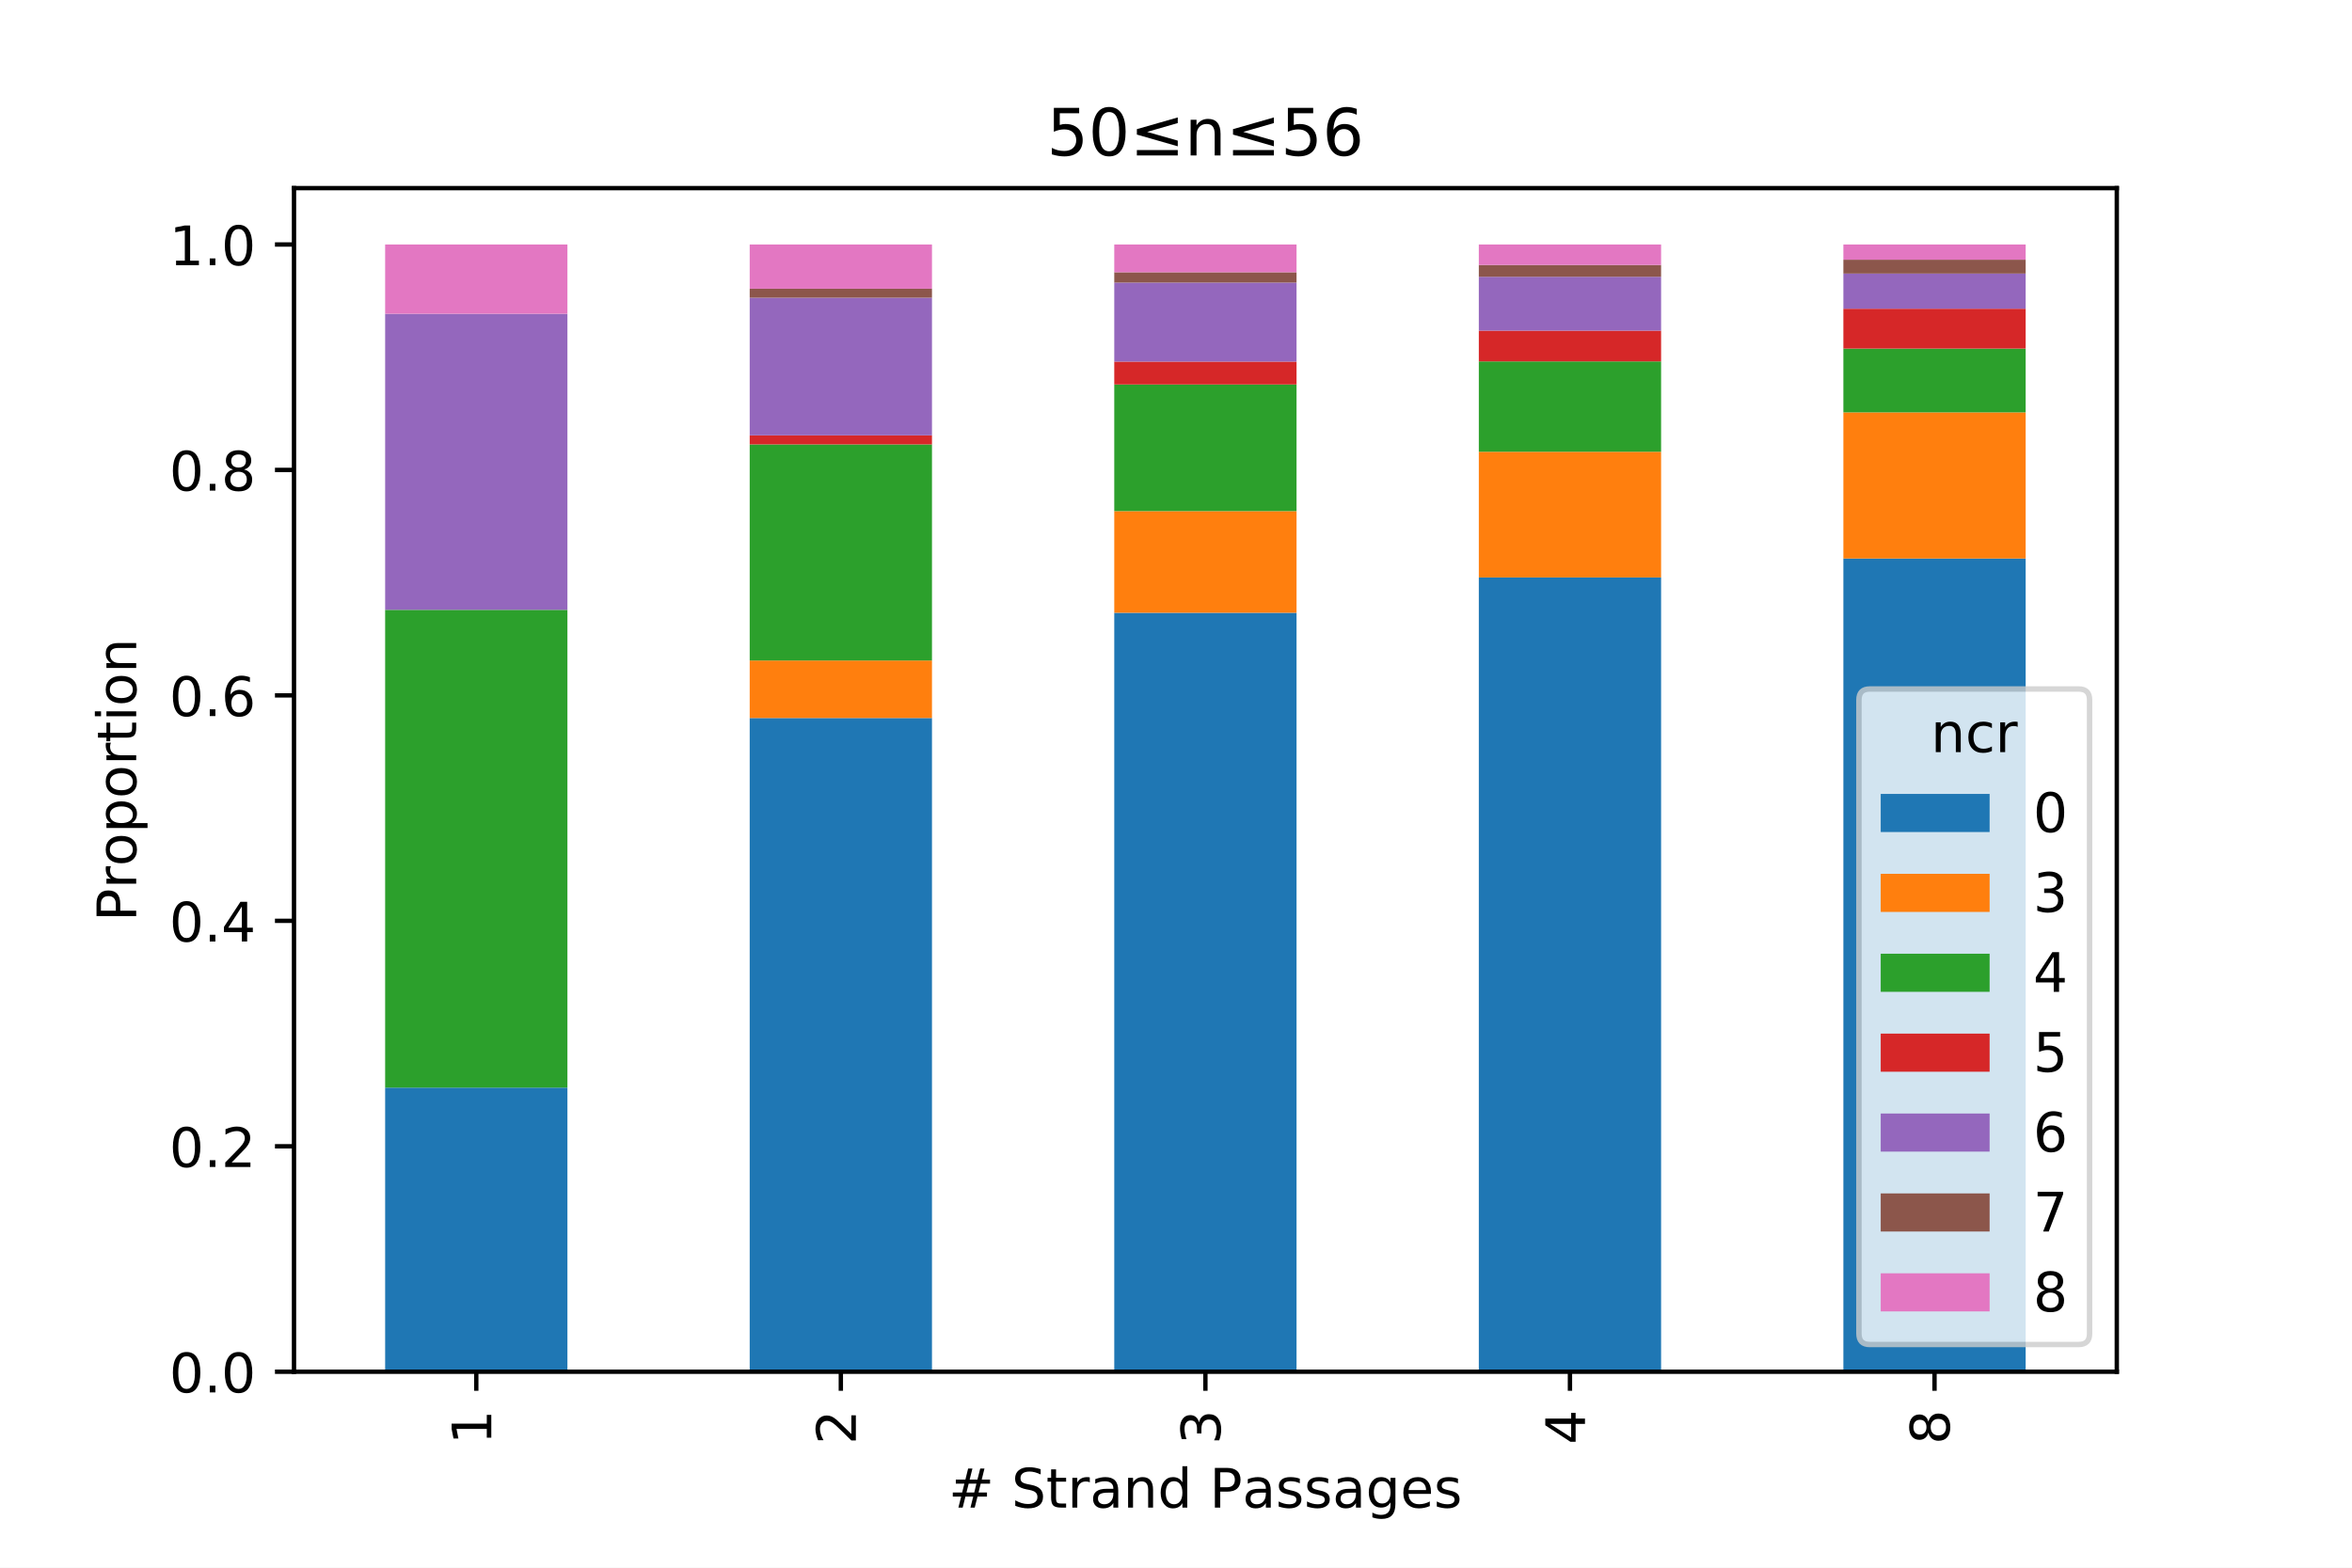
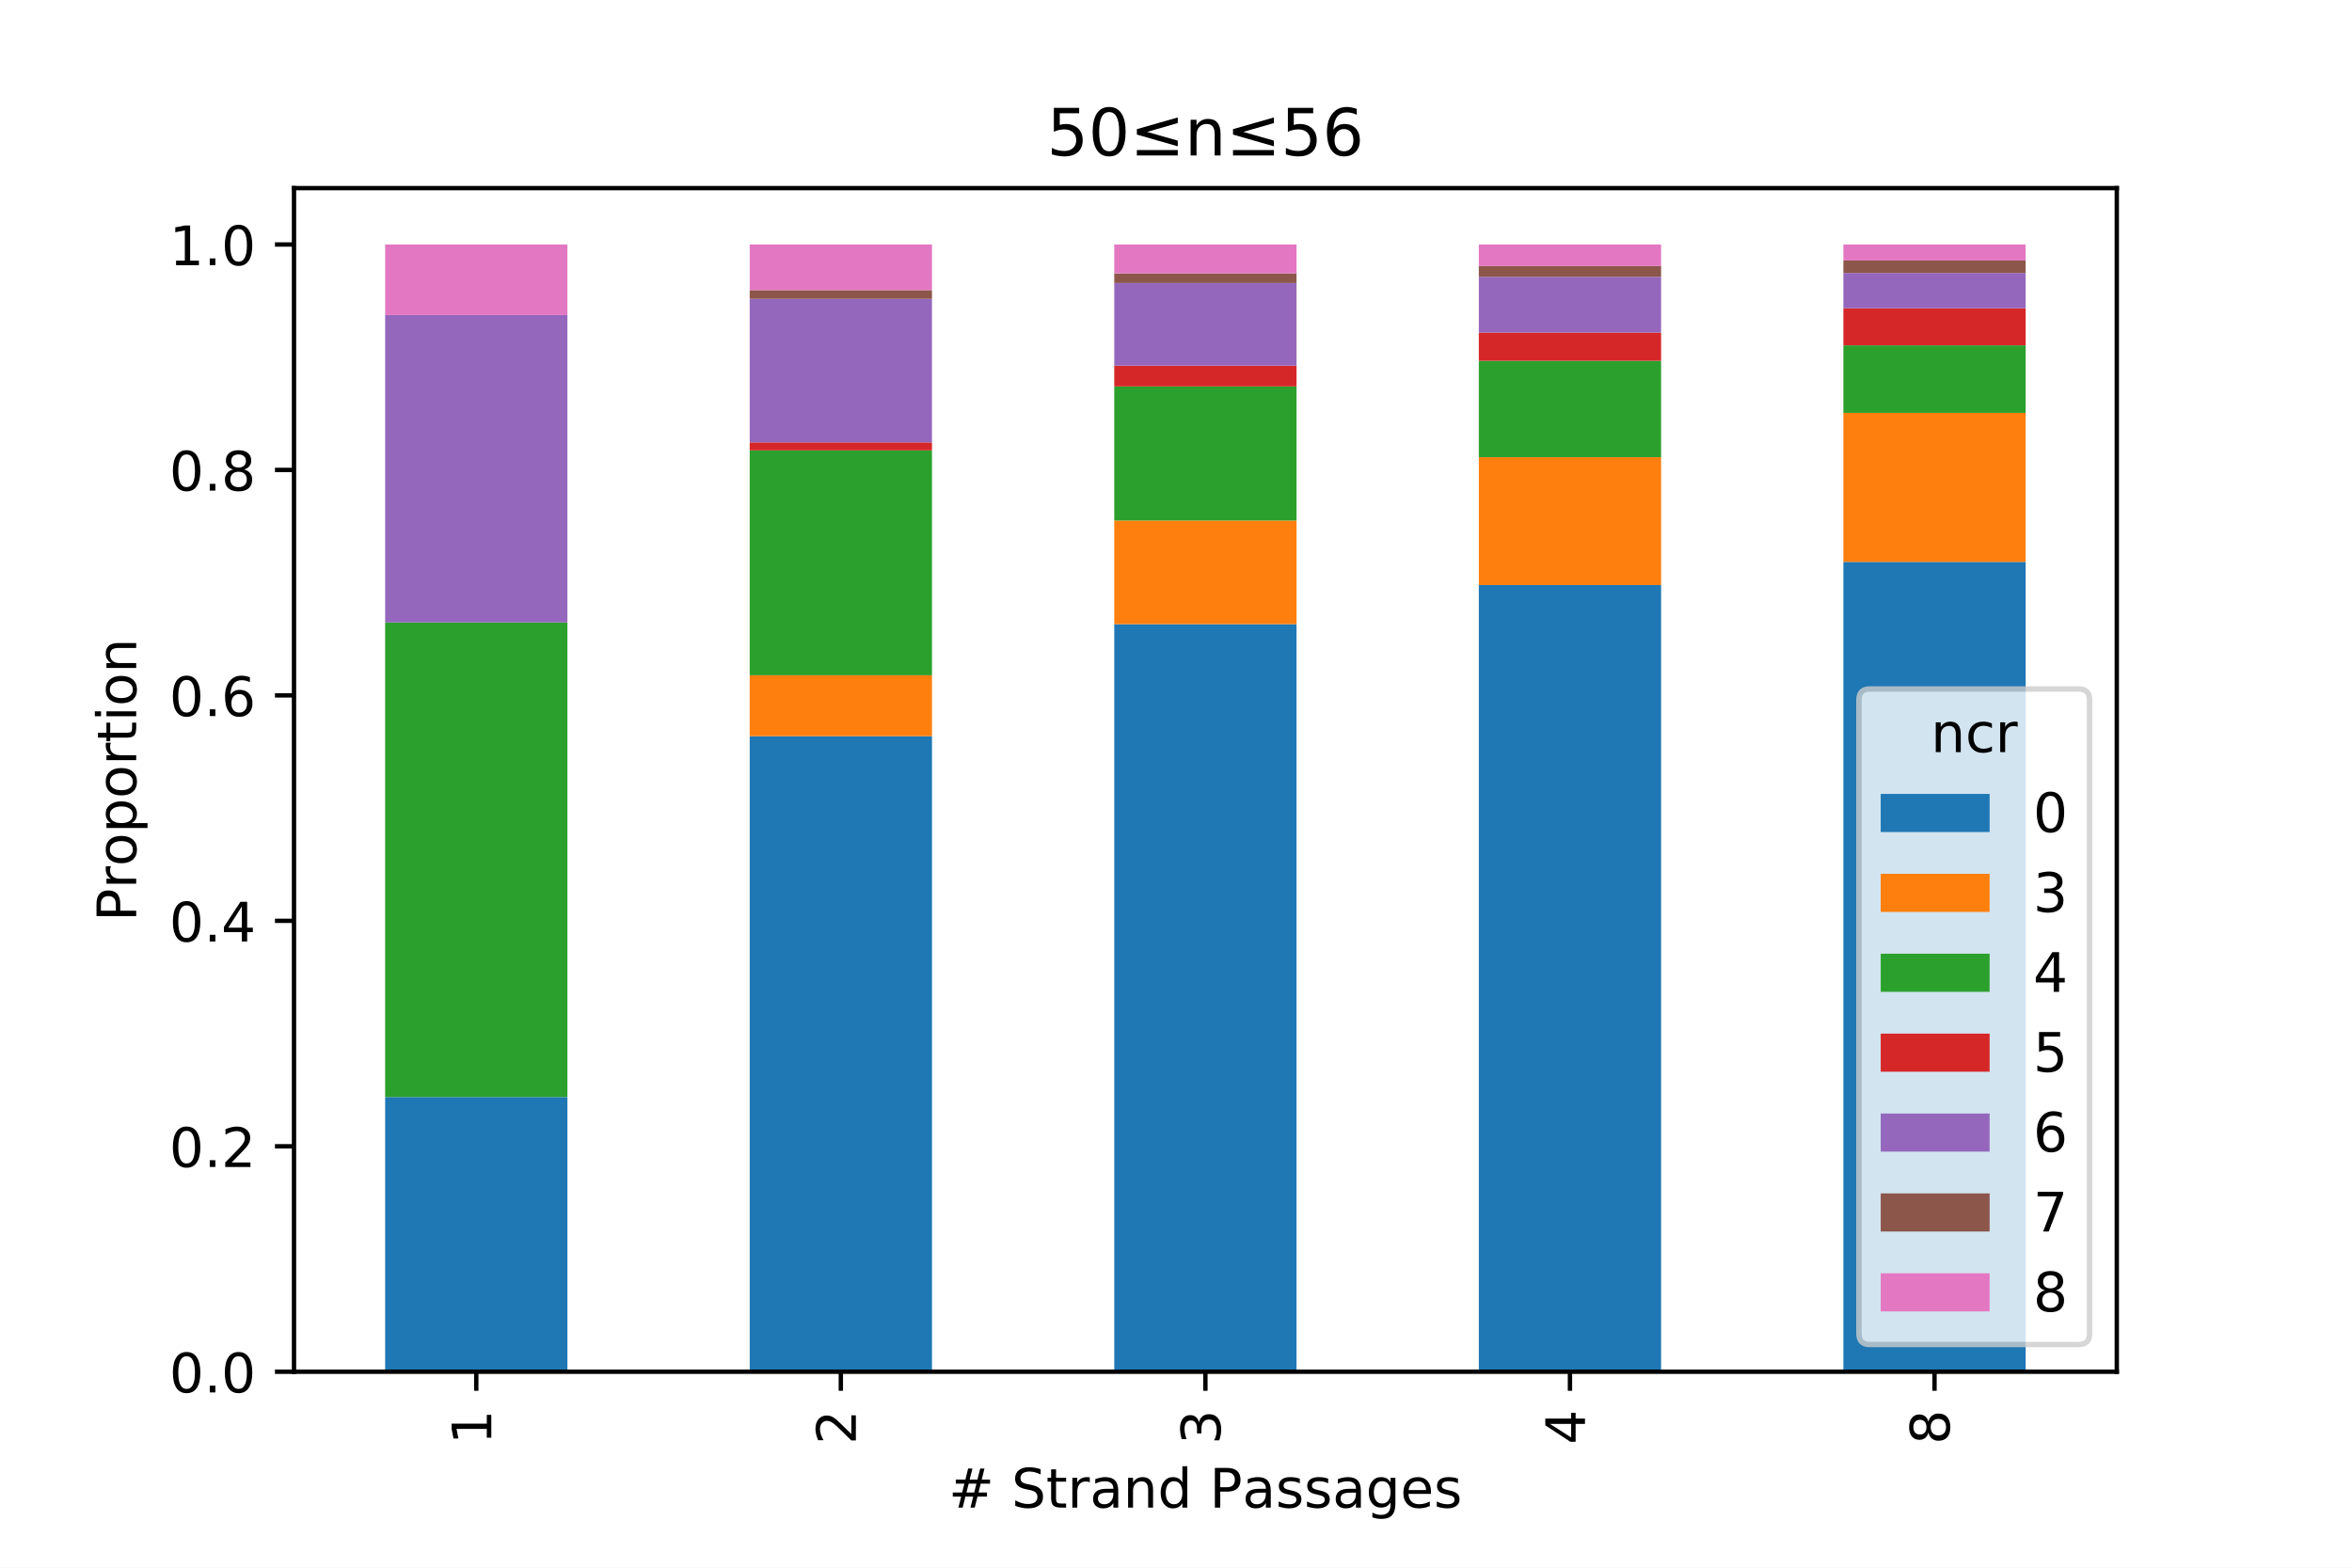
<svg xmlns="http://www.w3.org/2000/svg" xmlns:xlink="http://www.w3.org/1999/xlink" height="288pt" version="1.1" viewBox="0 0 432 288" width="432pt">
  <defs>
    <style type="text/css">
*{stroke-linecap:butt;stroke-linejoin:round;}
  </style>
  </defs>
  <g id="figure_1">
    <g id="patch_1">
      <path d="M 0 288  L 432 288  L 432 0  L 0 0  z " style="fill:#ffffff;" />
    </g>
    <g id="axes_1">
      <g id="patch_2">
        <path d="M 54 252  L 388.8 252  L 388.8 34.56  L 54 34.56  z " style="fill:#ffffff;" />
      </g>
      <g id="patch_3">
-         <path clip-path="url(#pd39370c6d2)" d="M 70.74 252  L 104.22 252  L 104.22 199.805  L 70.74 199.805  z " style="fill:#1f77b4;" />
+         <path clip-path="url(#p4f0574ef0b)" d="M 70.74 252  L 104.22 252  L 104.22 201.537  L 70.74 201.537  z " style="fill:#1f77b4;" />
      </g>
      <g id="patch_4">
-         <path clip-path="url(#pd39370c6d2)" d="M 137.7 252  L 171.18 252  L 171.18 131.907  L 137.7 131.907  z " style="fill:#1f77b4;" />
+         <path clip-path="url(#p4f0574ef0b)" d="M 137.7 252  L 171.18 252  L 171.18 135.238  L 137.7 135.238  z " style="fill:#1f77b4;" />
      </g>
      <g id="patch_5">
-         <path clip-path="url(#pd39370c6d2)" d="M 204.66 252  L 238.14 252  L 238.14 112.569  L 204.66 112.569  z " style="fill:#1f77b4;" />
+         <path clip-path="url(#p4f0574ef0b)" d="M 204.66 252  L 238.14 252  L 238.14 114.666  L 204.66 114.666  z " style="fill:#1f77b4;" />
      </g>
      <g id="patch_6">
-         <path clip-path="url(#pd39370c6d2)" d="M 271.62 252  L 305.1 252  L 305.1 106.08  L 271.62 106.08  z " style="fill:#1f77b4;" />
+         <path clip-path="url(#p4f0574ef0b)" d="M 271.62 252  L 305.1 252  L 305.1 107.476  L 271.62 107.476  z " style="fill:#1f77b4;" />
      </g>
      <g id="patch_7">
-         <path clip-path="url(#pd39370c6d2)" d="M 338.58 252  L 372.06 252  L 372.06 102.604  L 338.58 102.604  z " style="fill:#1f77b4;" />
+         <path clip-path="url(#p4f0574ef0b)" d="M 338.58 252  L 372.06 252  L 372.06 103.22  L 338.58 103.22  z " style="fill:#1f77b4;" />
      </g>
      <g id="patch_8">
-         <path clip-path="url(#pd39370c6d2)" d="M 70.74 252  L 104.22 252  L 104.22 252  L 70.74 252  z " style="fill:#ff7f0e;" />
+         <path clip-path="url(#p4f0574ef0b)" d="M 70.74 252  L 104.22 252  L 104.22 252  L 70.74 252  z " style="fill:#ff7f0e;" />
      </g>
      <g id="patch_9">
-         <path clip-path="url(#pd39370c6d2)" d="M 137.7 131.907  L 171.18 131.907  L 171.18 121.339  L 137.7 121.339  z " style="fill:#ff7f0e;" />
+         <path clip-path="url(#p4f0574ef0b)" d="M 137.7 135.238  L 171.18 135.238  L 171.18 124.053  L 137.7 124.053  z " style="fill:#ff7f0e;" />
      </g>
      <g id="patch_10">
-         <path clip-path="url(#pd39370c6d2)" d="M 204.66 112.569  L 238.14 112.569  L 238.14 93.897  L 204.66 93.897  z " style="fill:#ff7f0e;" />
+         <path clip-path="url(#p4f0574ef0b)" d="M 204.66 114.666  L 238.14 114.666  L 238.14 95.63  L 204.66 95.63  z " style="fill:#ff7f0e;" />
      </g>
      <g id="patch_11">
-         <path clip-path="url(#pd39370c6d2)" d="M 271.62 106.08  L 305.1 106.08  L 305.1 82.996  L 271.62 82.996  z " style="fill:#ff7f0e;" />
+         <path clip-path="url(#p4f0574ef0b)" d="M 271.62 107.476  L 305.1 107.476  L 305.1 83.992  L 271.62 83.992  z " style="fill:#ff7f0e;" />
      </g>
      <g id="patch_12">
-         <path clip-path="url(#pd39370c6d2)" d="M 338.58 102.604  L 372.06 102.604  L 372.06 75.757  L 338.58 75.757  z " style="fill:#ff7f0e;" />
+         <path clip-path="url(#p4f0574ef0b)" d="M 338.58 103.22  L 372.06 103.22  L 372.06 75.849  L 338.58 75.849  z " style="fill:#ff7f0e;" />
      </g>
      <g id="patch_13">
-         <path clip-path="url(#pd39370c6d2)" d="M 70.74 199.805  L 104.22 199.805  L 104.22 112.03  L 70.74 112.03  z " style="fill:#2ca02c;" />
+         <path clip-path="url(#p4f0574ef0b)" d="M 70.74 201.537  L 104.22 201.537  L 104.22 114.357  L 70.74 114.357  z " style="fill:#2ca02c;" />
      </g>
      <g id="patch_14">
-         <path clip-path="url(#pd39370c6d2)" d="M 137.7 121.339  L 171.18 121.339  L 171.18 81.643  L 137.7 81.643  z " style="fill:#2ca02c;" />
+         <path clip-path="url(#p4f0574ef0b)" d="M 137.7 124.053  L 171.18 124.053  L 171.18 82.736  L 137.7 82.736  z " style="fill:#2ca02c;" />
      </g>
      <g id="patch_15">
-         <path clip-path="url(#pd39370c6d2)" d="M 204.66 93.897  L 238.14 93.897  L 238.14 70.633  L 204.66 70.633  z " style="fill:#2ca02c;" />
+         <path clip-path="url(#p4f0574ef0b)" d="M 204.66 95.63  L 238.14 95.63  L 238.14 70.991  L 204.66 70.991  z " style="fill:#2ca02c;" />
      </g>
      <g id="patch_16">
-         <path clip-path="url(#pd39370c6d2)" d="M 271.62 82.996  L 305.1 82.996  L 305.1 66.397  L 271.62 66.397  z " style="fill:#2ca02c;" />
+         <path clip-path="url(#p4f0574ef0b)" d="M 271.62 83.992  L 305.1 83.992  L 305.1 66.28  L 271.62 66.28  z " style="fill:#2ca02c;" />
      </g>
      <g id="patch_17">
-         <path clip-path="url(#pd39370c6d2)" d="M 338.58 75.757  L 372.06 75.757  L 372.06 64.04  L 338.58 64.04  z " style="fill:#2ca02c;" />
+         <path clip-path="url(#p4f0574ef0b)" d="M 338.58 75.849  L 372.06 75.849  L 372.06 63.442  L 338.58 63.442  z " style="fill:#2ca02c;" />
      </g>
      <g id="patch_18">
-         <path clip-path="url(#pd39370c6d2)" d="M 70.74 252  L 104.22 252  L 104.22 252  L 70.74 252  z " style="fill:#d62728;" />
+         <path clip-path="url(#p4f0574ef0b)" d="M 70.74 252  L 104.22 252  L 104.22 252  L 70.74 252  z " style="fill:#d62728;" />
      </g>
      <g id="patch_19">
-         <path clip-path="url(#pd39370c6d2)" d="M 137.7 81.643  L 171.18 81.643  L 171.18 79.976  L 137.7 79.976  z " style="fill:#d62728;" />
+         <path clip-path="url(#p4f0574ef0b)" d="M 137.7 82.736  L 171.18 82.736  L 171.18 81.269  L 137.7 81.269  z " style="fill:#d62728;" />
      </g>
      <g id="patch_20">
-         <path clip-path="url(#pd39370c6d2)" d="M 204.66 70.633  L 238.14 70.633  L 238.14 66.431  L 204.66 66.431  z " style="fill:#d62728;" />
+         <path clip-path="url(#p4f0574ef0b)" d="M 204.66 70.991  L 238.14 70.991  L 238.14 67.176  L 204.66 67.176  z " style="fill:#d62728;" />
      </g>
      <g id="patch_21">
-         <path clip-path="url(#pd39370c6d2)" d="M 271.62 66.397  L 305.1 66.397  L 305.1 60.74  L 271.62 60.74  z " style="fill:#d62728;" />
+         <path clip-path="url(#p4f0574ef0b)" d="M 271.62 66.28  L 305.1 66.28  L 305.1 61.095  L 271.62 61.095  z " style="fill:#d62728;" />
      </g>
      <g id="patch_22">
-         <path clip-path="url(#pd39370c6d2)" d="M 338.58 64.04  L 372.06 64.04  L 372.06 56.715  L 338.58 56.715  z " style="fill:#d62728;" />
+         <path clip-path="url(#p4f0574ef0b)" d="M 338.58 63.442  L 372.06 63.442  L 372.06 56.631  L 338.58 56.631  z " style="fill:#d62728;" />
      </g>
      <g id="patch_23">
-         <path clip-path="url(#pd39370c6d2)" d="M 70.74 112.03  L 104.22 112.03  L 104.22 57.649  L 70.74 57.649  z " style="fill:#9467bd;" />
+         <path clip-path="url(#p4f0574ef0b)" d="M 70.74 114.357  L 104.22 114.357  L 104.22 57.868  L 70.74 57.868  z " style="fill:#9467bd;" />
      </g>
      <g id="patch_24">
-         <path clip-path="url(#pd39370c6d2)" d="M 137.7 79.976  L 171.18 79.976  L 171.18 54.693  L 137.7 54.693  z " style="fill:#9467bd;" />
+         <path clip-path="url(#p4f0574ef0b)" d="M 137.7 81.269  L 171.18 81.269  L 171.18 54.9  L 137.7 54.9  z " style="fill:#9467bd;" />
      </g>
      <g id="patch_25">
-         <path clip-path="url(#pd39370c6d2)" d="M 204.66 66.431  L 238.14 66.431  L 238.14 51.914  L 204.66 51.914  z " style="fill:#9467bd;" />
+         <path clip-path="url(#p4f0574ef0b)" d="M 204.66 67.176  L 238.14 67.176  L 238.14 51.992  L 204.66 51.992  z " style="fill:#9467bd;" />
      </g>
      <g id="patch_26">
-         <path clip-path="url(#pd39370c6d2)" d="M 271.62 60.74  L 305.1 60.74  L 305.1 50.847  L 271.62 50.847  z " style="fill:#9467bd;" />
+         <path clip-path="url(#p4f0574ef0b)" d="M 271.62 61.095  L 305.1 61.095  L 305.1 50.849  L 271.62 50.849  z " style="fill:#9467bd;" />
      </g>
      <g id="patch_27">
-         <path clip-path="url(#pd39370c6d2)" d="M 338.58 56.715  L 372.06 56.715  L 372.06 50.256  L 338.58 50.256  z " style="fill:#9467bd;" />
+         <path clip-path="url(#p4f0574ef0b)" d="M 338.58 56.631  L 372.06 56.631  L 372.06 50.15  L 338.58 50.15  z " style="fill:#9467bd;" />
      </g>
      <g id="patch_28">
-         <path clip-path="url(#pd39370c6d2)" d="M 70.74 252  L 104.22 252  L 104.22 252  L 70.74 252  z " style="fill:#8c564b;" />
+         <path clip-path="url(#p4f0574ef0b)" d="M 70.74 252  L 104.22 252  L 104.22 252  L 70.74 252  z " style="fill:#8c564b;" />
      </g>
      <g id="patch_29">
-         <path clip-path="url(#pd39370c6d2)" d="M 137.7 54.693  L 171.18 54.693  L 171.18 53.042  L 137.7 53.042  z " style="fill:#8c564b;" />
+         <path clip-path="url(#p4f0574ef0b)" d="M 137.7 54.9  L 171.18 54.9  L 171.18 53.303  L 137.7 53.303  z " style="fill:#8c564b;" />
      </g>
      <g id="patch_30">
-         <path clip-path="url(#pd39370c6d2)" d="M 204.66 51.914  L 238.14 51.914  L 238.14 50.015  L 204.66 50.015  z " style="fill:#8c564b;" />
+         <path clip-path="url(#p4f0574ef0b)" d="M 204.66 51.992  L 238.14 51.992  L 238.14 50.231  L 204.66 50.231  z " style="fill:#8c564b;" />
      </g>
      <g id="patch_31">
-         <path clip-path="url(#pd39370c6d2)" d="M 271.62 50.847  L 305.1 50.847  L 305.1 48.678  L 271.62 48.678  z " style="fill:#8c564b;" />
+         <path clip-path="url(#p4f0574ef0b)" d="M 271.62 50.849  L 305.1 50.849  L 305.1 48.88  L 271.62 48.88  z " style="fill:#8c564b;" />
      </g>
      <g id="patch_32">
-         <path clip-path="url(#pd39370c6d2)" d="M 338.58 50.256  L 372.06 50.256  L 372.06 47.709  L 338.58 47.709  z " style="fill:#8c564b;" />
+         <path clip-path="url(#p4f0574ef0b)" d="M 338.58 50.15  L 372.06 50.15  L 372.06 47.859  L 338.58 47.859  z " style="fill:#8c564b;" />
      </g>
      <g id="patch_33">
-         <path clip-path="url(#pd39370c6d2)" d="M 70.74 57.649  L 104.22 57.649  L 104.22 44.914  L 70.74 44.914  z " style="fill:#e377c2;" />
+         <path clip-path="url(#p4f0574ef0b)" d="M 70.74 57.868  L 104.22 57.868  L 104.22 44.914  L 70.74 44.914  z " style="fill:#e377c2;" />
      </g>
      <g id="patch_34">
-         <path clip-path="url(#pd39370c6d2)" d="M 137.7 53.042  L 171.18 53.042  L 171.18 44.914  L 137.7 44.914  z " style="fill:#e377c2;" />
+         <path clip-path="url(#p4f0574ef0b)" d="M 137.7 53.303  L 171.18 53.303  L 171.18 44.914  L 137.7 44.914  z " style="fill:#e377c2;" />
      </g>
      <g id="patch_35">
-         <path clip-path="url(#pd39370c6d2)" d="M 204.66 50.015  L 238.14 50.015  L 238.14 44.914  L 204.66 44.914  z " style="fill:#e377c2;" />
+         <path clip-path="url(#p4f0574ef0b)" d="M 204.66 50.231  L 238.14 50.231  L 238.14 44.914  L 204.66 44.914  z " style="fill:#e377c2;" />
      </g>
      <g id="patch_36">
-         <path clip-path="url(#pd39370c6d2)" d="M 271.62 48.678  L 305.1 48.678  L 305.1 44.914  L 271.62 44.914  z " style="fill:#e377c2;" />
+         <path clip-path="url(#p4f0574ef0b)" d="M 271.62 48.88  L 305.1 48.88  L 305.1 44.914  L 271.62 44.914  z " style="fill:#e377c2;" />
      </g>
      <g id="patch_37">
-         <path clip-path="url(#pd39370c6d2)" d="M 338.58 47.709  L 372.06 47.709  L 372.06 44.914  L 338.58 44.914  z " style="fill:#e377c2;" />
+         <path clip-path="url(#p4f0574ef0b)" d="M 338.58 47.859  L 372.06 47.859  L 372.06 44.914  L 338.58 44.914  z " style="fill:#e377c2;" />
      </g>
      <g id="matplotlib.axis_1">
        <g id="xtick_1">
          <g id="line2d_1">
            <defs>
-               <path d="M 0 0  L 0 3.5  " id="m767fdd1528" style="stroke:#000000;stroke-width:0.8;" />
-             </defs>
-             <g>
-               <use style="stroke:#000000;stroke-width:0.8;" x="87.48" xlink:href="#m767fdd1528" y="252" />
+               <path d="M 0 0  L 0 3.5  " id="ma2619a37ac" style="stroke:#000000;stroke-width:0.8;" />
+             </defs>
+             <g>
+               <use style="stroke:#000000;stroke-width:0.8;" x="87.48" xlink:href="#ma2619a37ac" y="252" />
            </g>
          </g>
          <g id="text_1">
            <defs>
              <path d="M 12.406 8.297  L 28.516 8.297  L 28.516 63.922  L 10.984 60.406  L 10.984 69.391  L 28.422 72.906  L 38.281 72.906  L 38.281 8.297  L 54.391 8.297  L 54.391 0  L 12.406 0  z " id="DejaVuSans-31" />
            </defs>
            <g transform="translate(90.23937 265.3625)rotate(-90)scale(0.1 -0.1)">
              <use xlink:href="#DejaVuSans-31" />
            </g>
          </g>
        </g>
        <g id="xtick_2">
          <g id="line2d_2">
            <g>
-               <use style="stroke:#000000;stroke-width:0.8;" x="154.44" xlink:href="#m767fdd1528" y="252" />
+               <use style="stroke:#000000;stroke-width:0.8;" x="154.44" xlink:href="#ma2619a37ac" y="252" />
            </g>
          </g>
          <g id="text_2">
            <defs>
              <path d="M 19.188 8.297  L 53.609 8.297  L 53.609 0  L 7.328 0  L 7.328 8.297  Q 12.938 14.109 22.625 23.891  Q 32.328 33.688 34.812 36.531  Q 39.547 41.844 41.422 45.531  Q 43.312 49.219 43.312 52.781  Q 43.312 58.594 39.234 62.25  Q 35.156 65.922 28.609 65.922  Q 23.969 65.922 18.812 64.312  Q 13.672 62.703 7.812 59.422  L 7.812 69.391  Q 13.766 71.781 18.938 73  Q 24.125 74.219 28.422 74.219  Q 39.75 74.219 46.484 68.547  Q 53.219 62.891 53.219 53.422  Q 53.219 48.922 51.531 44.891  Q 49.859 40.875 45.406 35.406  Q 44.188 33.984 37.641 27.219  Q 31.109 20.453 19.188 8.297  z " id="DejaVuSans-32" />
            </defs>
            <g transform="translate(157.1994 265.3625)rotate(-90)scale(0.1 -0.1)">
              <use xlink:href="#DejaVuSans-32" />
            </g>
          </g>
        </g>
        <g id="xtick_3">
          <g id="line2d_3">
            <g>
-               <use style="stroke:#000000;stroke-width:0.8;" x="221.4" xlink:href="#m767fdd1528" y="252" />
+               <use style="stroke:#000000;stroke-width:0.8;" x="221.4" xlink:href="#ma2619a37ac" y="252" />
            </g>
          </g>
          <g id="text_3">
            <defs>
              <path d="M 40.578 39.312  Q 47.656 37.797 51.625 33  Q 55.609 28.219 55.609 21.188  Q 55.609 10.406 48.188 4.484  Q 40.766 -1.422 27.094 -1.422  Q 22.516 -1.422 17.656 -0.516  Q 12.797 0.391 7.625 2.203  L 7.625 11.719  Q 11.719 9.328 16.594 8.109  Q 21.484 6.891 26.812 6.891  Q 36.078 6.891 40.938 10.547  Q 45.797 14.203 45.797 21.188  Q 45.797 27.641 41.281 31.266  Q 36.766 34.906 28.719 34.906  L 20.219 34.906  L 20.219 43.016  L 29.109 43.016  Q 36.375 43.016 40.234 45.922  Q 44.094 48.828 44.094 54.297  Q 44.094 59.906 40.109 62.906  Q 36.141 65.922 28.719 65.922  Q 24.656 65.922 20.016 65.031  Q 15.375 64.156 9.812 62.312  L 9.812 71.094  Q 15.438 72.656 20.344 73.438  Q 25.25 74.219 29.594 74.219  Q 40.828 74.219 47.359 69.109  Q 53.906 64.016 53.906 55.328  Q 53.906 49.266 50.438 45.094  Q 46.969 40.922 40.578 39.312  z " id="DejaVuSans-33" />
            </defs>
            <g transform="translate(224.1594 265.3625)rotate(-90)scale(0.1 -0.1)">
              <use xlink:href="#DejaVuSans-33" />
            </g>
          </g>
        </g>
        <g id="xtick_4">
          <g id="line2d_4">
            <g>
-               <use style="stroke:#000000;stroke-width:0.8;" x="288.36" xlink:href="#m767fdd1528" y="252" />
+               <use style="stroke:#000000;stroke-width:0.8;" x="288.36" xlink:href="#ma2619a37ac" y="252" />
            </g>
          </g>
          <g id="text_4">
            <defs>
              <path d="M 37.797 64.312  L 12.891 25.391  L 37.797 25.391  z M 35.203 72.906  L 47.609 72.906  L 47.609 25.391  L 58.016 25.391  L 58.016 17.188  L 47.609 17.188  L 47.609 0  L 37.797 0  L 37.797 17.188  L 4.891 17.188  L 4.891 26.703  z " id="DejaVuSans-34" />
            </defs>
            <g transform="translate(291.1194 265.3625)rotate(-90)scale(0.1 -0.1)">
              <use xlink:href="#DejaVuSans-34" />
            </g>
          </g>
        </g>
        <g id="xtick_5">
          <g id="line2d_5">
            <g>
-               <use style="stroke:#000000;stroke-width:0.8;" x="355.32" xlink:href="#m767fdd1528" y="252" />
+               <use style="stroke:#000000;stroke-width:0.8;" x="355.32" xlink:href="#ma2619a37ac" y="252" />
            </g>
          </g>
          <g id="text_5">
            <defs>
              <path d="M 31.781 34.625  Q 24.75 34.625 20.719 30.859  Q 16.703 27.094 16.703 20.516  Q 16.703 13.922 20.719 10.156  Q 24.75 6.391 31.781 6.391  Q 38.812 6.391 42.859 10.172  Q 46.922 13.969 46.922 20.516  Q 46.922 27.094 42.891 30.859  Q 38.875 34.625 31.781 34.625  z M 21.922 38.812  Q 15.578 40.375 12.031 44.719  Q 8.5 49.078 8.5 55.328  Q 8.5 64.062 14.719 69.141  Q 20.953 74.219 31.781 74.219  Q 42.672 74.219 48.875 69.141  Q 55.078 64.062 55.078 55.328  Q 55.078 49.078 51.531 44.719  Q 48 40.375 41.703 38.812  Q 48.828 37.156 52.797 32.312  Q 56.781 27.484 56.781 20.516  Q 56.781 9.906 50.312 4.234  Q 43.844 -1.422 31.781 -1.422  Q 19.734 -1.422 13.25 4.234  Q 6.781 9.906 6.781 20.516  Q 6.781 27.484 10.781 32.312  Q 14.797 37.156 21.922 38.812  z M 18.312 54.391  Q 18.312 48.734 21.844 45.562  Q 25.391 42.391 31.781 42.391  Q 38.141 42.391 41.719 45.562  Q 45.312 48.734 45.312 54.391  Q 45.312 60.062 41.719 63.234  Q 38.141 66.406 31.781 66.406  Q 25.391 66.406 21.844 63.234  Q 18.312 60.062 18.312 54.391  z " id="DejaVuSans-38" />
            </defs>
            <g transform="translate(358.0794 265.3625)rotate(-90)scale(0.1 -0.1)">
              <use xlink:href="#DejaVuSans-38" />
            </g>
          </g>
        </g>
        <g id="text_6">
          <defs>
            <path d="M 51.125 44  L 36.922 44  L 32.812 27.688  L 47.125 27.688  z M 43.797 71.781  L 38.719 51.516  L 52.984 51.516  L 58.109 71.781  L 65.922 71.781  L 60.891 51.516  L 76.125 51.516  L 76.125 44  L 58.984 44  L 54.984 27.688  L 70.516 27.688  L 70.516 20.219  L 53.078 20.219  L 48 0  L 40.188 0  L 45.219 20.219  L 30.906 20.219  L 25.875 0  L 18.016 0  L 23.094 20.219  L 7.719 20.219  L 7.719 27.688  L 24.906 27.688  L 29 44  L 13.281 44  L 13.281 51.516  L 30.906 51.516  L 35.891 71.781  z " id="DejaVuSans-23" />
            <path id="DejaVuSans-20" />
            <path d="M 53.516 70.516  L 53.516 60.891  Q 47.906 63.578 42.922 64.891  Q 37.938 66.219 33.297 66.219  Q 25.25 66.219 20.875 63.094  Q 16.5 59.969 16.5 54.203  Q 16.5 49.359 19.406 46.891  Q 22.312 44.438 30.422 42.922  L 36.375 41.703  Q 47.406 39.594 52.656 34.297  Q 57.906 29 57.906 20.125  Q 57.906 9.516 50.797 4.047  Q 43.703 -1.422 29.984 -1.422  Q 24.812 -1.422 18.969 -0.25  Q 13.141 0.922 6.891 3.219  L 6.891 13.375  Q 12.891 10.016 18.656 8.297  Q 24.422 6.594 29.984 6.594  Q 38.422 6.594 43.016 9.906  Q 47.609 13.234 47.609 19.391  Q 47.609 24.75 44.312 27.781  Q 41.016 30.812 33.5 32.328  L 27.484 33.5  Q 16.453 35.688 11.516 40.375  Q 6.594 45.062 6.594 53.422  Q 6.594 63.094 13.406 68.656  Q 20.219 74.219 32.172 74.219  Q 37.312 74.219 42.625 73.281  Q 47.953 72.359 53.516 70.516  z " id="DejaVuSans-53" />
            <path d="M 18.312 70.219  L 18.312 54.688  L 36.812 54.688  L 36.812 47.703  L 18.312 47.703  L 18.312 18.016  Q 18.312 11.328 20.141 9.422  Q 21.969 7.516 27.594 7.516  L 36.812 7.516  L 36.812 0  L 27.594 0  Q 17.188 0 13.234 3.875  Q 9.281 7.766 9.281 18.016  L 9.281 47.703  L 2.688 47.703  L 2.688 54.688  L 9.281 54.688  L 9.281 70.219  z " id="DejaVuSans-74" />
            <path d="M 41.109 46.297  Q 39.594 47.172 37.812 47.578  Q 36.031 48 33.891 48  Q 26.266 48 22.188 43.047  Q 18.109 38.094 18.109 28.812  L 18.109 0  L 9.078 0  L 9.078 54.688  L 18.109 54.688  L 18.109 46.188  Q 20.953 51.172 25.484 53.578  Q 30.031 56 36.531 56  Q 37.453 56 38.578 55.875  Q 39.703 55.766 41.062 55.516  z " id="DejaVuSans-72" />
            <path d="M 34.281 27.484  Q 23.391 27.484 19.188 25  Q 14.984 22.516 14.984 16.5  Q 14.984 11.719 18.141 8.906  Q 21.297 6.109 26.703 6.109  Q 34.188 6.109 38.703 11.406  Q 43.219 16.703 43.219 25.484  L 43.219 27.484  z M 52.203 31.203  L 52.203 0  L 43.219 0  L 43.219 8.297  Q 40.141 3.328 35.547 0.953  Q 30.953 -1.422 24.312 -1.422  Q 15.922 -1.422 10.953 3.297  Q 6 8.016 6 15.922  Q 6 25.141 12.172 29.828  Q 18.359 34.516 30.609 34.516  L 43.219 34.516  L 43.219 35.406  Q 43.219 41.609 39.141 45  Q 35.062 48.391 27.688 48.391  Q 23 48.391 18.547 47.266  Q 14.109 46.141 10.016 43.891  L 10.016 52.203  Q 14.938 54.109 19.578 55.047  Q 24.219 56 28.609 56  Q 40.484 56 46.344 49.844  Q 52.203 43.703 52.203 31.203  z " id="DejaVuSans-61" />
            <path d="M 54.891 33.016  L 54.891 0  L 45.906 0  L 45.906 32.719  Q 45.906 40.484 42.875 44.328  Q 39.844 48.188 33.797 48.188  Q 26.516 48.188 22.312 43.547  Q 18.109 38.922 18.109 30.906  L 18.109 0  L 9.078 0  L 9.078 54.688  L 18.109 54.688  L 18.109 46.188  Q 21.344 51.125 25.703 53.562  Q 30.078 56 35.797 56  Q 45.219 56 50.047 50.172  Q 54.891 44.344 54.891 33.016  z " id="DejaVuSans-6e" />
            <path d="M 45.406 46.391  L 45.406 75.984  L 54.391 75.984  L 54.391 0  L 45.406 0  L 45.406 8.203  Q 42.578 3.328 38.25 0.953  Q 33.938 -1.422 27.875 -1.422  Q 17.969 -1.422 11.734 6.484  Q 5.516 14.406 5.516 27.297  Q 5.516 40.188 11.734 48.094  Q 17.969 56 27.875 56  Q 33.938 56 38.25 53.625  Q 42.578 51.266 45.406 46.391  z M 14.797 27.297  Q 14.797 17.391 18.875 11.75  Q 22.953 6.109 30.078 6.109  Q 37.203 6.109 41.297 11.75  Q 45.406 17.391 45.406 27.297  Q 45.406 37.203 41.297 42.844  Q 37.203 48.484 30.078 48.484  Q 22.953 48.484 18.875 42.844  Q 14.797 37.203 14.797 27.297  z " id="DejaVuSans-64" />
            <path d="M 19.672 64.797  L 19.672 37.406  L 32.078 37.406  Q 38.969 37.406 42.719 40.969  Q 46.484 44.531 46.484 51.125  Q 46.484 57.672 42.719 61.234  Q 38.969 64.797 32.078 64.797  z M 9.812 72.906  L 32.078 72.906  Q 44.344 72.906 50.609 67.359  Q 56.891 61.812 56.891 51.125  Q 56.891 40.328 50.609 34.812  Q 44.344 29.297 32.078 29.297  L 19.672 29.297  L 19.672 0  L 9.812 0  z " id="DejaVuSans-50" />
            <path d="M 44.281 53.078  L 44.281 44.578  Q 40.484 46.531 36.375 47.5  Q 32.281 48.484 27.875 48.484  Q 21.188 48.484 17.844 46.438  Q 14.5 44.391 14.5 40.281  Q 14.5 37.156 16.891 35.375  Q 19.281 33.594 26.516 31.984  L 29.594 31.297  Q 39.156 29.25 43.188 25.516  Q 47.219 21.781 47.219 15.094  Q 47.219 7.469 41.188 3.016  Q 35.156 -1.422 24.609 -1.422  Q 20.219 -1.422 15.453 -0.562  Q 10.688 0.297 5.422 2  L 5.422 11.281  Q 10.406 8.688 15.234 7.391  Q 20.062 6.109 24.812 6.109  Q 31.156 6.109 34.562 8.281  Q 37.984 10.453 37.984 14.406  Q 37.984 18.062 35.516 20.016  Q 33.062 21.969 24.703 23.781  L 21.578 24.516  Q 13.234 26.266 9.516 29.906  Q 5.812 33.547 5.812 39.891  Q 5.812 47.609 11.281 51.797  Q 16.75 56 26.812 56  Q 31.781 56 36.172 55.266  Q 40.578 54.547 44.281 53.078  z " id="DejaVuSans-73" />
            <path d="M 45.406 27.984  Q 45.406 37.75 41.375 43.109  Q 37.359 48.484 30.078 48.484  Q 22.859 48.484 18.828 43.109  Q 14.797 37.75 14.797 27.984  Q 14.797 18.266 18.828 12.891  Q 22.859 7.516 30.078 7.516  Q 37.359 7.516 41.375 12.891  Q 45.406 18.266 45.406 27.984  z M 54.391 6.781  Q 54.391 -7.172 48.188 -13.984  Q 42 -20.797 29.203 -20.797  Q 24.469 -20.797 20.266 -20.094  Q 16.062 -19.391 12.109 -17.922  L 12.109 -9.188  Q 16.062 -11.328 19.922 -12.344  Q 23.781 -13.375 27.781 -13.375  Q 36.625 -13.375 41.016 -8.766  Q 45.406 -4.156 45.406 5.172  L 45.406 9.625  Q 42.625 4.781 38.281 2.391  Q 33.938 0 27.875 0  Q 17.828 0 11.672 7.656  Q 5.516 15.328 5.516 27.984  Q 5.516 40.672 11.672 48.328  Q 17.828 56 27.875 56  Q 33.938 56 38.281 53.609  Q 42.625 51.219 45.406 46.391  L 45.406 54.688  L 54.391 54.688  z " id="DejaVuSans-67" />
            <path d="M 56.203 29.594  L 56.203 25.203  L 14.891 25.203  Q 15.484 15.922 20.484 11.062  Q 25.484 6.203 34.422 6.203  Q 39.594 6.203 44.453 7.469  Q 49.312 8.734 54.109 11.281  L 54.109 2.781  Q 49.266 0.734 44.188 -0.344  Q 39.109 -1.422 33.891 -1.422  Q 20.797 -1.422 13.156 6.188  Q 5.516 13.812 5.516 26.812  Q 5.516 40.234 12.766 48.109  Q 20.016 56 32.328 56  Q 43.359 56 49.781 48.891  Q 56.203 41.797 56.203 29.594  z M 47.219 32.234  Q 47.125 39.594 43.094 43.984  Q 39.062 48.391 32.422 48.391  Q 24.906 48.391 20.391 44.141  Q 15.875 39.891 15.188 32.172  z " id="DejaVuSans-65" />
          </defs>
          <g transform="translate(174.2305 276.9609)scale(0.1 -0.1)">
            <use xlink:href="#DejaVuSans-23" />
            <use x="83.789" xlink:href="#DejaVuSans-20" />
            <use x="115.576" xlink:href="#DejaVuSans-53" />
            <use x="179.053" xlink:href="#DejaVuSans-74" />
            <use x="218.262" xlink:href="#DejaVuSans-72" />
            <use x="259.375" xlink:href="#DejaVuSans-61" />
            <use x="320.654" xlink:href="#DejaVuSans-6e" />
            <use x="384.033" xlink:href="#DejaVuSans-64" />
            <use x="447.51" xlink:href="#DejaVuSans-20" />
            <use x="479.297" xlink:href="#DejaVuSans-50" />
            <use x="539.537" xlink:href="#DejaVuSans-61" />
            <use x="600.816" xlink:href="#DejaVuSans-73" />
            <use x="652.916" xlink:href="#DejaVuSans-73" />
            <use x="705.016" xlink:href="#DejaVuSans-61" />
            <use x="766.295" xlink:href="#DejaVuSans-67" />
            <use x="829.771" xlink:href="#DejaVuSans-65" />
            <use x="891.295" xlink:href="#DejaVuSans-73" />
          </g>
        </g>
      </g>
      <g id="matplotlib.axis_2">
        <g id="ytick_1">
          <g id="line2d_6">
            <defs>
-               <path d="M 0 0  L -3.5 0  " id="m01745c0f3d" style="stroke:#000000;stroke-width:0.8;" />
-             </defs>
-             <g>
-               <use style="stroke:#000000;stroke-width:0.8;" x="54" xlink:href="#m01745c0f3d" y="252" />
+               <path d="M 0 0  L -3.5 0  " id="m681b18961e" style="stroke:#000000;stroke-width:0.8;" />
+             </defs>
+             <g>
+               <use style="stroke:#000000;stroke-width:0.8;" x="54" xlink:href="#m681b18961e" y="252" />
            </g>
          </g>
          <g id="text_7">
            <defs>
              <path d="M 31.781 66.406  Q 24.172 66.406 20.328 58.906  Q 16.5 51.422 16.5 36.375  Q 16.5 21.391 20.328 13.891  Q 24.172 6.391 31.781 6.391  Q 39.453 6.391 43.281 13.891  Q 47.125 21.391 47.125 36.375  Q 47.125 51.422 43.281 58.906  Q 39.453 66.406 31.781 66.406  z M 31.781 74.219  Q 44.047 74.219 50.516 64.516  Q 56.984 54.828 56.984 36.375  Q 56.984 17.969 50.516 8.266  Q 44.047 -1.422 31.781 -1.422  Q 19.531 -1.422 13.062 8.266  Q 6.594 17.969 6.594 36.375  Q 6.594 54.828 13.062 64.516  Q 19.531 74.219 31.781 74.219  z " id="DejaVuSans-30" />
              <path d="M 10.688 12.406  L 21 12.406  L 21 0  L 10.688 0  z " id="DejaVuSans-2e" />
            </defs>
            <g transform="translate(31.09688 255.7992)scale(0.1 -0.1)">
              <use xlink:href="#DejaVuSans-30" />
              <use x="63.623" xlink:href="#DejaVuSans-2e" />
              <use x="95.41" xlink:href="#DejaVuSans-30" />
            </g>
          </g>
        </g>
        <g id="ytick_2">
          <g id="line2d_7">
            <g>
-               <use style="stroke:#000000;stroke-width:0.8;" x="54" xlink:href="#m01745c0f3d" y="210.583" />
+               <use style="stroke:#000000;stroke-width:0.8;" x="54" xlink:href="#m681b18961e" y="210.583" />
            </g>
          </g>
          <g id="text_8">
            <g transform="translate(31.09688 214.3821)scale(0.1 -0.1)">
              <use xlink:href="#DejaVuSans-30" />
              <use x="63.623" xlink:href="#DejaVuSans-2e" />
              <use x="95.41" xlink:href="#DejaVuSans-32" />
            </g>
          </g>
        </g>
        <g id="ytick_3">
          <g id="line2d_8">
            <g>
-               <use style="stroke:#000000;stroke-width:0.8;" x="54" xlink:href="#m01745c0f3d" y="169.166" />
+               <use style="stroke:#000000;stroke-width:0.8;" x="54" xlink:href="#m681b18961e" y="169.166" />
            </g>
          </g>
          <g id="text_9">
            <g transform="translate(31.09688 172.9649)scale(0.1 -0.1)">
              <use xlink:href="#DejaVuSans-30" />
              <use x="63.623" xlink:href="#DejaVuSans-2e" />
              <use x="95.41" xlink:href="#DejaVuSans-34" />
            </g>
          </g>
        </g>
        <g id="ytick_4">
          <g id="line2d_9">
            <g>
-               <use style="stroke:#000000;stroke-width:0.8;" x="54" xlink:href="#m01745c0f3d" y="127.749" />
+               <use style="stroke:#000000;stroke-width:0.8;" x="54" xlink:href="#m681b18961e" y="127.749" />
            </g>
          </g>
          <g id="text_10">
            <defs>
              <path d="M 33.016 40.375  Q 26.375 40.375 22.484 35.828  Q 18.609 31.297 18.609 23.391  Q 18.609 15.531 22.484 10.953  Q 26.375 6.391 33.016 6.391  Q 39.656 6.391 43.531 10.953  Q 47.406 15.531 47.406 23.391  Q 47.406 31.297 43.531 35.828  Q 39.656 40.375 33.016 40.375  z M 52.594 71.297  L 52.594 62.312  Q 48.875 64.062 45.094 64.984  Q 41.312 65.922 37.594 65.922  Q 27.828 65.922 22.672 59.328  Q 17.531 52.734 16.797 39.406  Q 19.672 43.656 24.016 45.922  Q 28.375 48.188 33.594 48.188  Q 44.578 48.188 50.953 41.516  Q 57.328 34.859 57.328 23.391  Q 57.328 12.156 50.688 5.359  Q 44.047 -1.422 33.016 -1.422  Q 20.359 -1.422 13.672 8.266  Q 6.984 17.969 6.984 36.375  Q 6.984 53.656 15.188 63.938  Q 23.391 74.219 37.203 74.219  Q 40.922 74.219 44.703 73.484  Q 48.484 72.75 52.594 71.297  z " id="DejaVuSans-36" />
            </defs>
            <g transform="translate(31.09688 131.5478)scale(0.1 -0.1)">
              <use xlink:href="#DejaVuSans-30" />
              <use x="63.623" xlink:href="#DejaVuSans-2e" />
              <use x="95.41" xlink:href="#DejaVuSans-36" />
            </g>
          </g>
        </g>
        <g id="ytick_5">
          <g id="line2d_10">
            <g>
-               <use style="stroke:#000000;stroke-width:0.8;" x="54" xlink:href="#m01745c0f3d" y="86.331" />
+               <use style="stroke:#000000;stroke-width:0.8;" x="54" xlink:href="#m681b18961e" y="86.331" />
            </g>
          </g>
          <g id="text_11">
            <g transform="translate(31.09688 90.13065)scale(0.1 -0.1)">
              <use xlink:href="#DejaVuSans-30" />
              <use x="63.623" xlink:href="#DejaVuSans-2e" />
              <use x="95.41" xlink:href="#DejaVuSans-38" />
            </g>
          </g>
        </g>
        <g id="ytick_6">
          <g id="line2d_11">
            <g>
-               <use style="stroke:#000000;stroke-width:0.8;" x="54" xlink:href="#m01745c0f3d" y="44.914" />
+               <use style="stroke:#000000;stroke-width:0.8;" x="54" xlink:href="#m681b18961e" y="44.914" />
            </g>
          </g>
          <g id="text_12">
            <g transform="translate(31.09688 48.7135)scale(0.1 -0.1)">
              <use xlink:href="#DejaVuSans-31" />
              <use x="63.623" xlink:href="#DejaVuSans-2e" />
              <use x="95.41" xlink:href="#DejaVuSans-30" />
            </g>
          </g>
        </g>
        <g id="text_13">
          <defs>
            <path d="M 30.609 48.391  Q 23.391 48.391 19.188 42.75  Q 14.984 37.109 14.984 27.297  Q 14.984 17.484 19.156 11.844  Q 23.344 6.203 30.609 6.203  Q 37.797 6.203 41.984 11.859  Q 46.188 17.531 46.188 27.297  Q 46.188 37.016 41.984 42.703  Q 37.797 48.391 30.609 48.391  z M 30.609 56  Q 42.328 56 49.016 48.375  Q 55.719 40.766 55.719 27.297  Q 55.719 13.875 49.016 6.219  Q 42.328 -1.422 30.609 -1.422  Q 18.844 -1.422 12.172 6.219  Q 5.516 13.875 5.516 27.297  Q 5.516 40.766 12.172 48.375  Q 18.844 56 30.609 56  z " id="DejaVuSans-6f" />
            <path d="M 18.109 8.203  L 18.109 -20.797  L 9.078 -20.797  L 9.078 54.688  L 18.109 54.688  L 18.109 46.391  Q 20.953 51.266 25.266 53.625  Q 29.594 56 35.594 56  Q 45.562 56 51.781 48.094  Q 58.016 40.188 58.016 27.297  Q 58.016 14.406 51.781 6.484  Q 45.562 -1.422 35.594 -1.422  Q 29.594 -1.422 25.266 0.953  Q 20.953 3.328 18.109 8.203  z M 48.688 27.297  Q 48.688 37.203 44.609 42.844  Q 40.531 48.484 33.406 48.484  Q 26.266 48.484 22.188 42.844  Q 18.109 37.203 18.109 27.297  Q 18.109 17.391 22.188 11.75  Q 26.266 6.109 33.406 6.109  Q 40.531 6.109 44.609 11.75  Q 48.688 17.391 48.688 27.297  z " id="DejaVuSans-70" />
            <path d="M 9.422 54.688  L 18.406 54.688  L 18.406 0  L 9.422 0  z M 9.422 75.984  L 18.406 75.984  L 18.406 64.594  L 9.422 64.594  z " id="DejaVuSans-69" />
          </defs>
          <g transform="translate(25.01719 169.2738)rotate(-90)scale(0.1 -0.1)">
            <use xlink:href="#DejaVuSans-50" />
            <use x="60.287" xlink:href="#DejaVuSans-72" />
            <use x="101.369" xlink:href="#DejaVuSans-6f" />
            <use x="162.551" xlink:href="#DejaVuSans-70" />
            <use x="226.027" xlink:href="#DejaVuSans-6f" />
            <use x="287.209" xlink:href="#DejaVuSans-72" />
            <use x="328.322" xlink:href="#DejaVuSans-74" />
            <use x="367.531" xlink:href="#DejaVuSans-69" />
            <use x="395.314" xlink:href="#DejaVuSans-6f" />
            <use x="456.496" xlink:href="#DejaVuSans-6e" />
          </g>
        </g>
      </g>
      <g id="patch_38">
        <path d="M 54 252  L 54 34.56  " style="fill:none;stroke:#000000;stroke-linecap:square;stroke-linejoin:miter;stroke-width:0.8;" />
      </g>
      <g id="patch_39">
        <path d="M 388.8 252  L 388.8 34.56  " style="fill:none;stroke:#000000;stroke-linecap:square;stroke-linejoin:miter;stroke-width:0.8;" />
      </g>
      <g id="patch_40">
        <path d="M 54 252  L 388.8 252  " style="fill:none;stroke:#000000;stroke-linecap:square;stroke-linejoin:miter;stroke-width:0.8;" />
      </g>
      <g id="patch_41">
        <path d="M 54 34.56  L 388.8 34.56  " style="fill:none;stroke:#000000;stroke-linecap:square;stroke-linejoin:miter;stroke-width:0.8;" />
      </g>
      <g id="text_14">
        <defs>
          <path d="M 10.797 72.906  L 49.516 72.906  L 49.516 64.594  L 19.828 64.594  L 19.828 46.734  Q 21.969 47.469 24.109 47.828  Q 26.266 48.188 28.422 48.188  Q 40.625 48.188 47.75 41.5  Q 54.891 34.812 54.891 23.391  Q 54.891 11.625 47.562 5.094  Q 40.234 -1.422 26.906 -1.422  Q 22.312 -1.422 17.547 -0.641  Q 12.797 0.141 7.719 1.703  L 7.719 11.625  Q 12.109 9.234 16.797 8.062  Q 21.484 6.891 26.703 6.891  Q 35.156 6.891 40.078 11.328  Q 45.016 15.766 45.016 23.391  Q 45.016 31 40.078 35.438  Q 35.156 39.891 26.703 39.891  Q 22.75 39.891 18.812 39.016  Q 14.891 38.141 10.797 36.281  z " id="DejaVuSans-35" />
          <path d="M 73.188 49.609  L 26.312 36.078  L 73.188 22.703  L 73.188 14.016  L 10.594 31.984  L 10.594 40.281  L 73.188 58.203  z M 10.594 8.297  L 73.188 8.297  L 73.188 0  L 10.594 0  z " id="DejaVuSans-2264" />
        </defs>
        <g transform="translate(192.2719 28.56)scale(0.12 -0.12)">
          <use xlink:href="#DejaVuSans-35" />
          <use x="63.623" xlink:href="#DejaVuSans-30" />
          <use x="127.246" xlink:href="#DejaVuSans-2264" />
          <use x="211.035" xlink:href="#DejaVuSans-6e" />
          <use x="274.414" xlink:href="#DejaVuSans-2264" />
          <use x="358.203" xlink:href="#DejaVuSans-35" />
          <use x="421.826" xlink:href="#DejaVuSans-36" />
        </g>
      </g>
      <g id="legend_1">
        <g id="patch_42">
          <path d="M 343.438 247  L 381.8 247  Q 383.8 247 383.8 245  L 383.8 128.575  Q 383.8 126.575 381.8 126.575  L 343.438 126.575  Q 341.438 126.575 341.438 128.575  L 341.438 245  Q 341.438 247 343.438 247  z " style="fill:#ffffff;opacity:0.8;stroke:#cccccc;stroke-linejoin:miter;" />
        </g>
        <g id="text_15">
          <defs>
            <path d="M 48.781 52.594  L 48.781 44.188  Q 44.969 46.297 41.141 47.344  Q 37.312 48.391 33.406 48.391  Q 24.656 48.391 19.812 42.844  Q 14.984 37.312 14.984 27.297  Q 14.984 17.281 19.812 11.734  Q 24.656 6.203 33.406 6.203  Q 37.312 6.203 41.141 7.25  Q 44.969 8.297 48.781 10.406  L 48.781 2.094  Q 45.016 0.344 40.984 -0.531  Q 36.969 -1.422 32.422 -1.422  Q 20.062 -1.422 12.781 6.344  Q 5.516 14.109 5.516 27.297  Q 5.516 40.672 12.859 48.328  Q 20.219 56 33.016 56  Q 37.156 56 41.109 55.141  Q 45.062 54.297 48.781 52.594  z " id="DejaVuSans-63" />
          </defs>
          <g transform="translate(354.6453 138.1734)scale(0.1 -0.1)">
            <use xlink:href="#DejaVuSans-6e" />
            <use x="63.379" xlink:href="#DejaVuSans-63" />
            <use x="118.359" xlink:href="#DejaVuSans-72" />
          </g>
        </g>
        <g id="patch_43">
          <path d="M 345.438 152.852  L 365.438 152.852  L 365.438 145.852  L 345.438 145.852  z " style="fill:#1f77b4;" />
        </g>
        <g id="text_16">
          <g transform="translate(373.4375 152.8516)scale(0.1 -0.1)">
            <use xlink:href="#DejaVuSans-30" />
          </g>
        </g>
        <g id="patch_44">
          <path d="M 345.438 167.53  L 365.438 167.53  L 365.438 160.53  L 345.438 160.53  z " style="fill:#ff7f0e;" />
        </g>
        <g id="text_17">
          <g transform="translate(373.4375 167.5297)scale(0.1 -0.1)">
            <use xlink:href="#DejaVuSans-33" />
          </g>
        </g>
        <g id="patch_45">
          <path d="M 345.438 182.208  L 365.438 182.208  L 365.438 175.208  L 345.438 175.208  z " style="fill:#2ca02c;" />
        </g>
        <g id="text_18">
          <g transform="translate(373.4375 182.2078)scale(0.1 -0.1)">
            <use xlink:href="#DejaVuSans-34" />
          </g>
        </g>
        <g id="patch_46">
          <path d="M 345.438 196.886  L 365.438 196.886  L 365.438 189.886  L 345.438 189.886  z " style="fill:#d62728;" />
        </g>
        <g id="text_19">
          <g transform="translate(373.4375 196.8859)scale(0.1 -0.1)">
            <use xlink:href="#DejaVuSans-35" />
          </g>
        </g>
        <g id="patch_47">
          <path d="M 345.438 211.564  L 365.438 211.564  L 365.438 204.564  L 345.438 204.564  z " style="fill:#9467bd;" />
        </g>
        <g id="text_20">
          <g transform="translate(373.4375 211.5641)scale(0.1 -0.1)">
            <use xlink:href="#DejaVuSans-36" />
          </g>
        </g>
        <g id="patch_48">
          <path d="M 345.438 226.242  L 365.438 226.242  L 365.438 219.242  L 345.438 219.242  z " style="fill:#8c564b;" />
        </g>
        <g id="text_21">
          <defs>
            <path d="M 8.203 72.906  L 55.078 72.906  L 55.078 68.703  L 28.609 0  L 18.312 0  L 43.219 64.594  L 8.203 64.594  z " id="DejaVuSans-37" />
          </defs>
          <g transform="translate(373.4375 226.2422)scale(0.1 -0.1)">
            <use xlink:href="#DejaVuSans-37" />
          </g>
        </g>
        <g id="patch_49">
          <path d="M 345.438 240.92  L 365.438 240.92  L 365.438 233.92  L 345.438 233.92  z " style="fill:#e377c2;" />
        </g>
        <g id="text_22">
          <g transform="translate(373.4375 240.9203)scale(0.1 -0.1)">
            <use xlink:href="#DejaVuSans-38" />
          </g>
        </g>
      </g>
    </g>
  </g>
  <defs>
-     <clipPath id="pd39370c6d2">
+     <clipPath id="p4f0574ef0b">
      <rect height="217.44" width="334.8" x="54" y="34.56" />
    </clipPath>
  </defs>
</svg>
